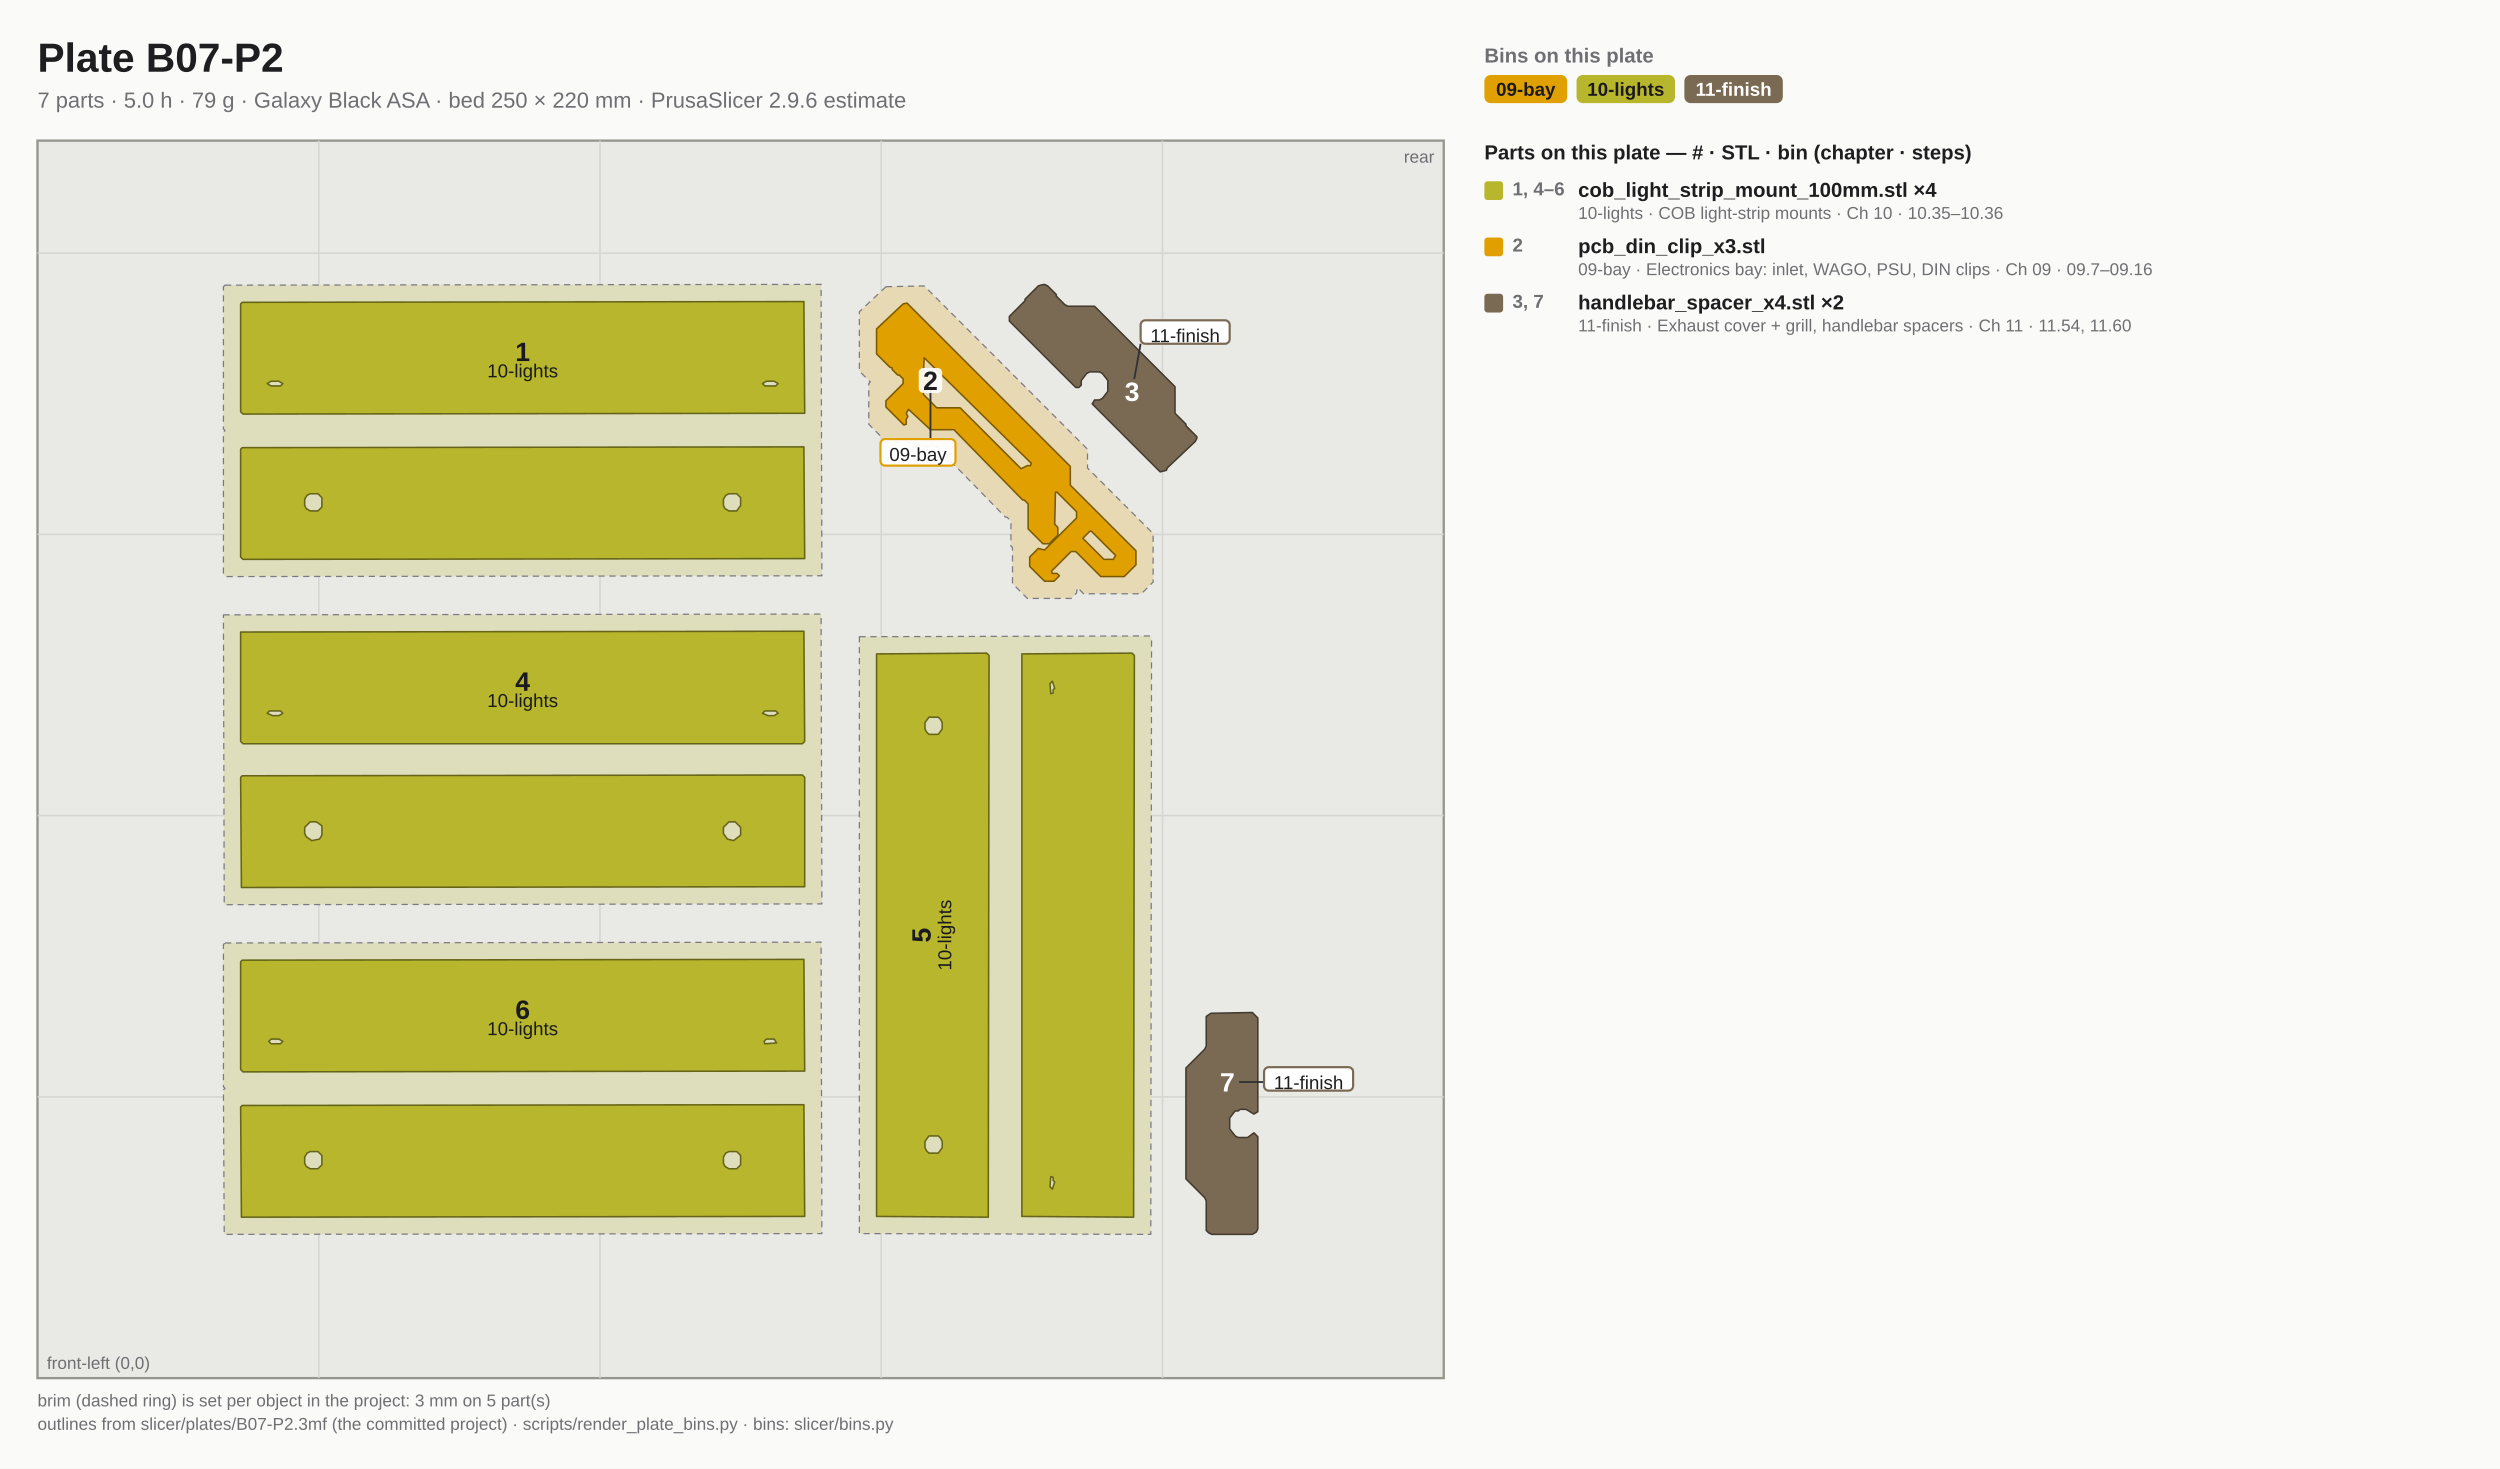
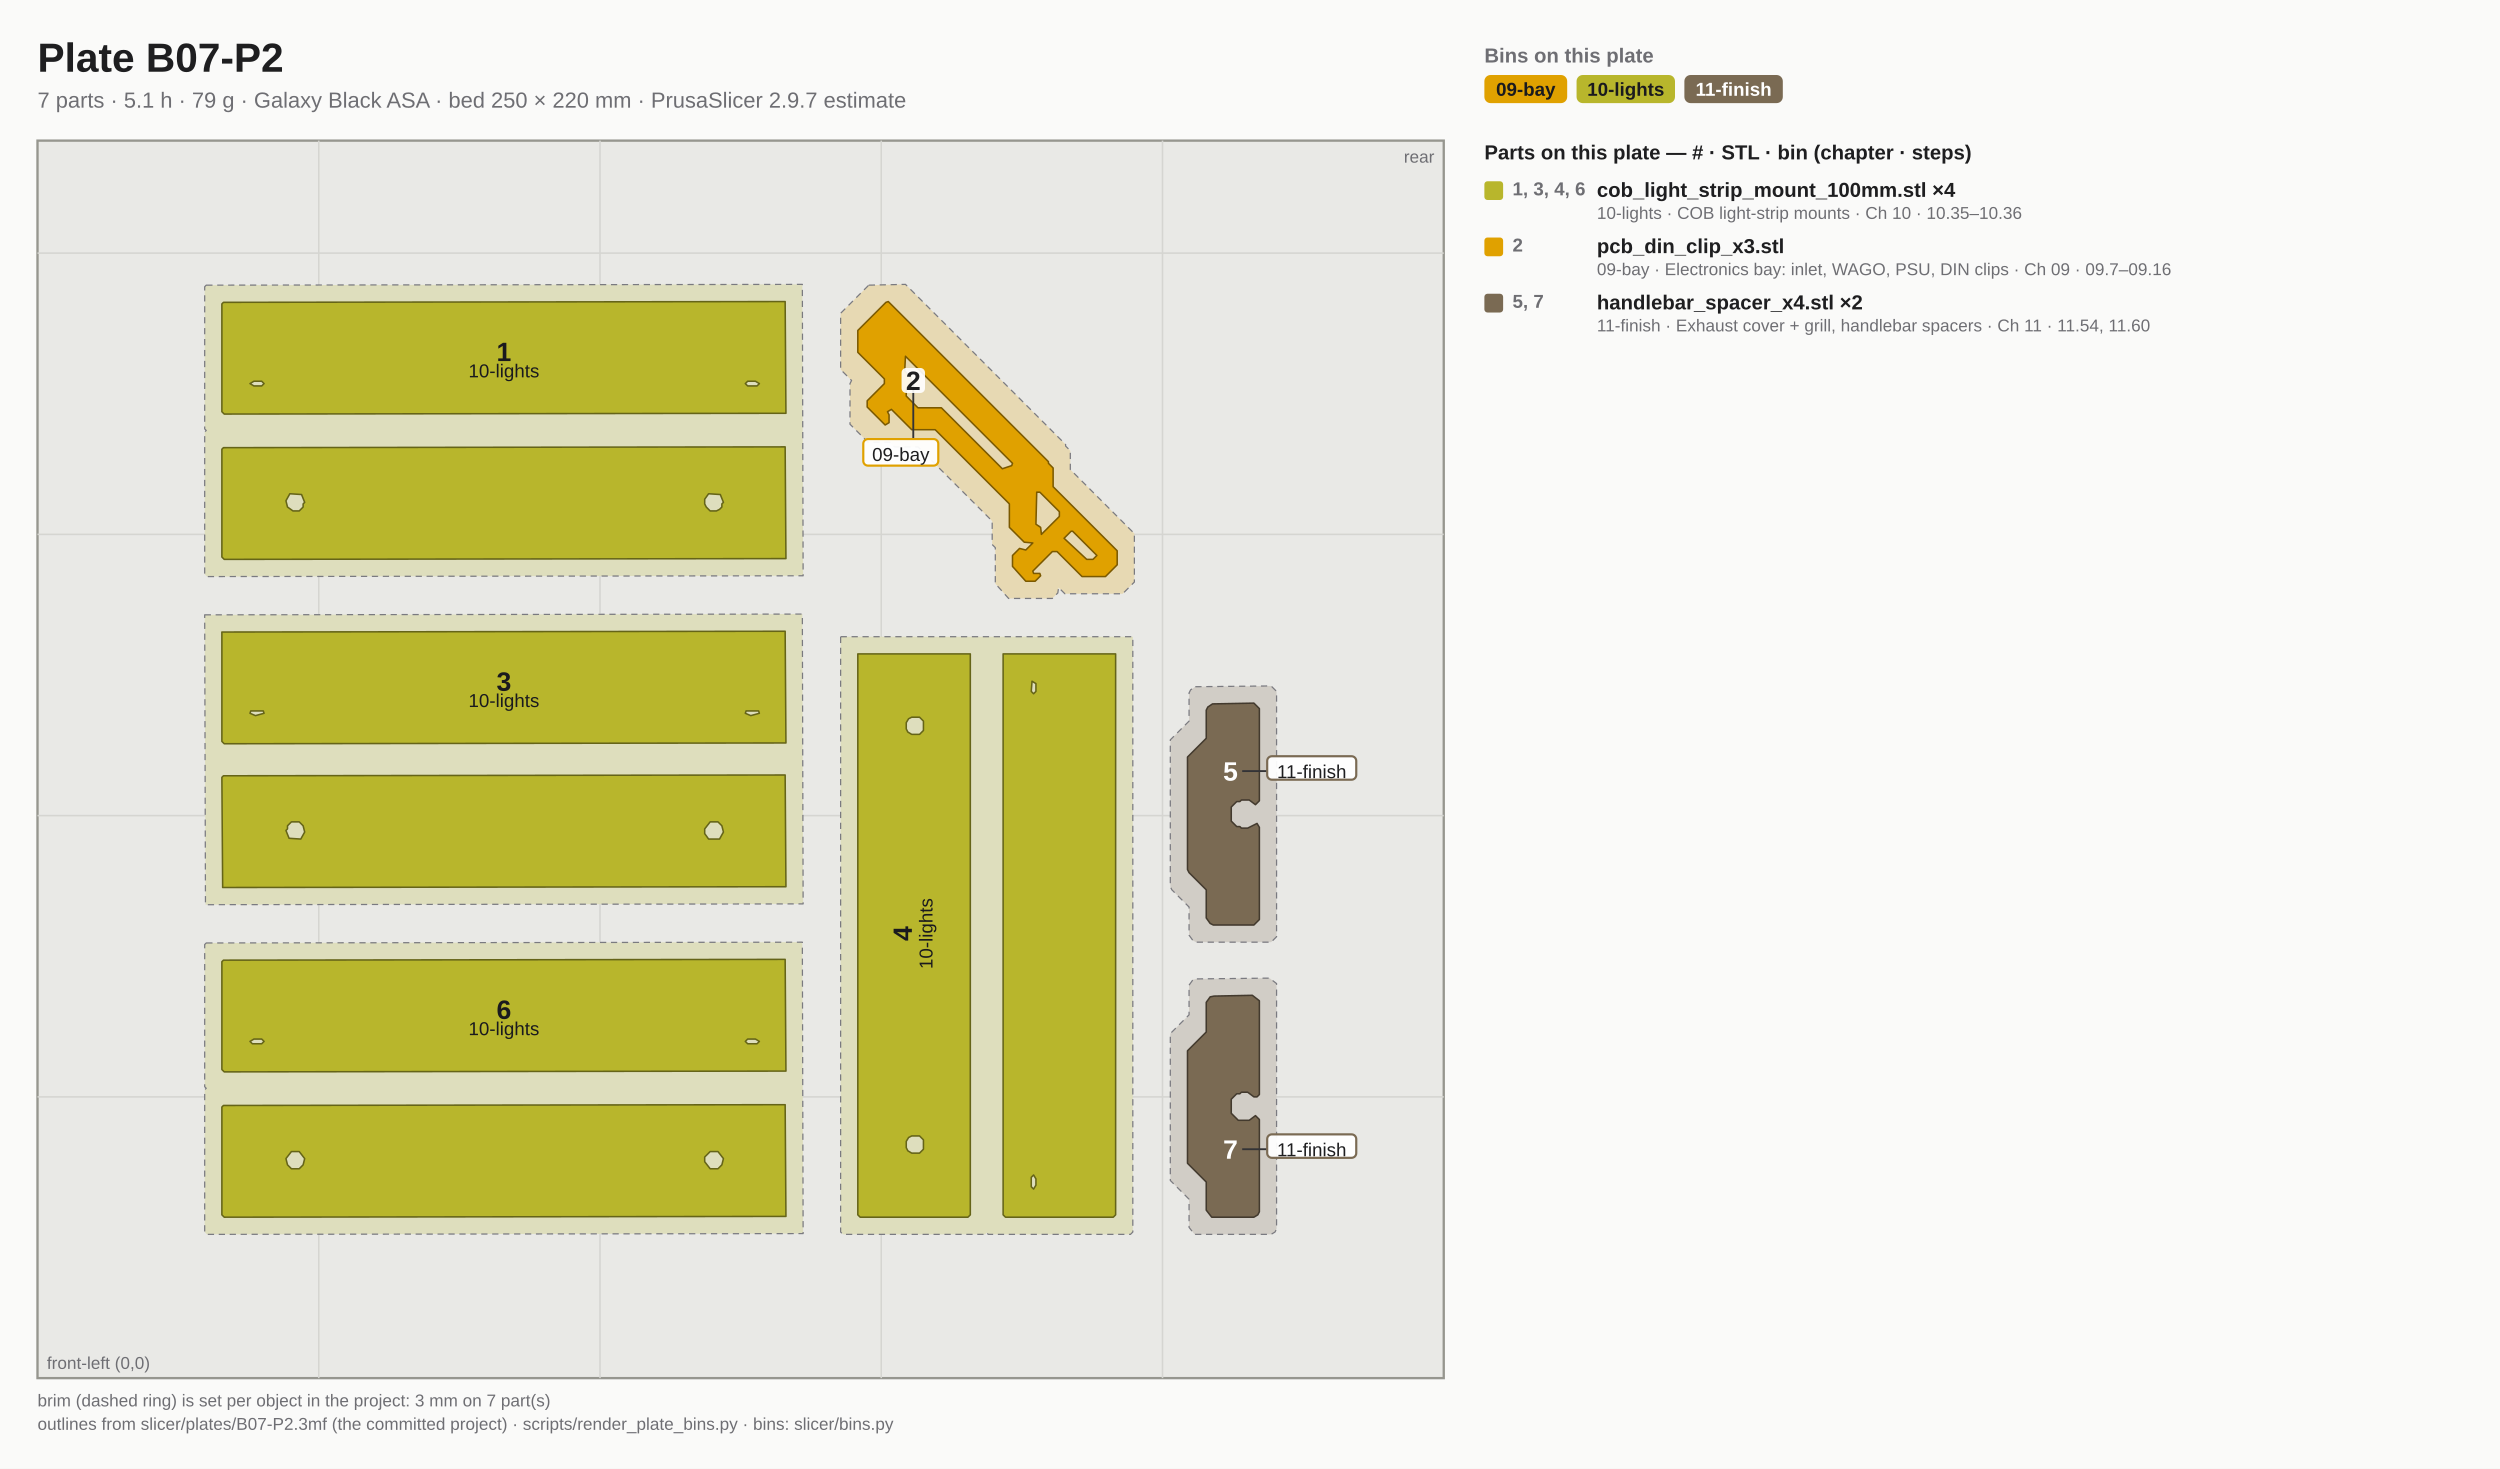
<svg xmlns="http://www.w3.org/2000/svg" width="1600" height="940" viewBox="0 0 1600 940" font-family="Arial, Helvetica, 'DejaVu Sans', sans-serif">
  <rect x="0" y="0" width="1600" height="940" fill="#fafaf9" />
  <text x="24.0" y="45.9" font-size="26" fill="#1e1e20" text-anchor="start" font-weight="bold">Plate B07-P2</text>
-   <text x="24.0" y="68.9" font-size="14" fill="#6e6e73" text-anchor="start">7 parts  ·  5.0 h  ·  79 g  ·  Galaxy Black ASA  ·  bed 250 × 220 mm  ·  PrusaSlicer 2.9.6 estimate</text>
+   <text x="24.0" y="68.9" font-size="14" fill="#6e6e73" text-anchor="start">7 parts  ·  5.1 h  ·  79 g  ·  Galaxy Black ASA  ·  bed 250 × 220 mm  ·  PrusaSlicer 2.9.7 estimate</text>
  <rect x="24.0" y="90.0" width="900.0" height="792.0" fill="#e9e9e6" stroke="#96968f" stroke-width="1.5" />
  <line x1="204.0" y1="90.0" x2="204.0" y2="882.0" stroke="#d5d5d1" stroke-width="1.0" />
  <line x1="384.0" y1="90.0" x2="384.0" y2="882.0" stroke="#d5d5d1" stroke-width="1.0" />
  <line x1="564.0" y1="90.0" x2="564.0" y2="882.0" stroke="#d5d5d1" stroke-width="1.0" />
  <line x1="744.0" y1="90.0" x2="744.0" y2="882.0" stroke="#d5d5d1" stroke-width="1.0" />
  <line x1="24.0" y1="702.0" x2="924.0" y2="702.0" stroke="#d5d5d1" stroke-width="1.0" />
  <line x1="24.0" y1="522.0" x2="924.0" y2="522.0" stroke="#d5d5d1" stroke-width="1.0" />
  <line x1="24.0" y1="342.0" x2="924.0" y2="342.0" stroke="#d5d5d1" stroke-width="1.0" />
  <line x1="24.0" y1="162.0" x2="924.0" y2="162.0" stroke="#d5d5d1" stroke-width="1.0" />
  <text x="30.0" y="876.1" font-size="11" fill="#6e6e73" text-anchor="start">front-left (0,0)</text>
  <text x="918.0" y="104.1" font-size="11" fill="#6e6e73" text-anchor="end">rear</text>
-   <path d="M144.0,603.5 525.5,603.0 526.0,789.5 143.5,790.0 143.0,697.5 144.0,696.5 143.0,695.5 143.0,604.5Z" fill-rule="evenodd" fill="#dedebd" stroke="#7a7a80" stroke-width="0.8" stroke-linejoin="round" stroke-dasharray="4 3" />
-   <path d="M143.0,393.5 525.5,393.0 526.0,578.5 143.5,579.0Z" fill-rule="evenodd" fill="#dedebd" stroke="#7a7a80" stroke-width="0.8" stroke-linejoin="round" stroke-dasharray="4 3" />
-   <path d="M550.0,407.5 735.5,407.0 737.0,408.5 736.5,790.0 550.0,789.5Z" fill-rule="evenodd" fill="#dedebd" stroke="#7a7a80" stroke-width="0.8" stroke-linejoin="round" stroke-dasharray="4 3" />
-   <path d="M144.0,182.5 525.5,182.0 526.0,368.5 144.5,369.0 143.0,367.5 143.0,276.5 144.0,275.5 143.0,274.5 143.0,183.5Z" fill-rule="evenodd" fill="#dedebd" stroke="#7a7a80" stroke-width="0.8" stroke-linejoin="round" stroke-dasharray="4 3" />
-   <path d="M567.0,183.5 591.5,183.0 696.0,287.5 696.0,299.5 738.0,341.5 738.0,372.5 730.5,380.0 693.5,380.0 689.5,376.0 689.0,379.5 685.5,383.0 657.5,383.0 648.0,373.5 648.0,350.5 647.0,349.5 647.0,333.5 644.5,331.0 643.5,331.0 599.5,286.0 584.5,286.0 581.5,283.0 567.5,283.0 556.0,271.5 556.0,245.5 557.0,244.5 550.0,237.5 550.0,199.5Z" fill-rule="evenodd" fill="#e7d9b3" stroke="#7a7a80" stroke-width="0.8" stroke-linejoin="round" stroke-dasharray="4 3" />
-   <path d="M155.0,614.5 514.5,614.0 515.0,685.5 155.5,686.0 154.0,684.5 154.0,615.5Z M173.5,665.0 172.0,666.5 173.5,668.0 179.5,668.0 181.0,666.5 178.5,665.0Z M490.5,665.0 489.0,666.5 489.5,668.0 497.0,667.5 495.5,665.0Z M155.0,707.5 514.5,707.0 515.0,778.5 154.5,779.0 154.0,708.5Z M198.5,737.0 196.5,738.0 195.0,740.5 195.0,744.5 196.0,746.5 198.5,748.0 203.5,748.0 206.0,745.5 206.0,739.5 203.5,737.0Z M466.5,737.0 464.5,738.0 463.0,740.5 463.0,744.5 464.0,746.5 466.5,748.0 471.5,748.0 474.0,745.5 474.0,739.5 471.5,737.0Z" fill-rule="evenodd" fill="#b8b62c" stroke="#656418" stroke-width="1.0" stroke-linejoin="round" />
-   <path d="M154.0,404.5 514.5,404.0 515.0,474.5 513.5,476.0 155.5,476.0 154.0,474.5Z M172.5,455.0 171.0,456.5 174.5,458.0 178.5,458.0 181.0,456.5 179.5,455.0Z M489.5,455.0 488.0,456.5 491.5,458.0 495.5,458.0 498.0,456.5 496.5,455.0Z M155.0,496.5 513.5,496.0 515.0,497.5 515.0,567.5 154.5,568.0 154.0,497.5Z M198.5,526.0 195.0,529.5 195.0,533.5 196.0,535.5 199.5,538.0 204.5,537.0 206.0,534.5 206.0,528.5 202.5,526.0Z M466.5,526.0 463.0,529.5 463.0,533.5 465.5,537.0 469.5,538.0 474.0,534.5 474.0,529.5 470.5,526.0Z" fill-rule="evenodd" fill="#b8b62c" stroke="#656418" stroke-width="1.0" stroke-linejoin="round" />
-   <path d="M561.0,418.5 631.5,418.0 633.0,419.5 632.5,779.0 561.0,778.5Z M654.0,418.5 724.5,418.0 726.0,419.5 725.5,779.0 654.0,778.5Z M673.5,436.0 672.0,437.5 672.5,444.0 674.0,443.5 674.0,441.5 675.0,440.5Z M594.5,459.0 592.0,462.5 592.0,466.5 593.0,468.5 594.5,470.0 600.5,470.0 603.0,466.5 603.0,462.5 602.0,460.5 600.5,459.0Z M594.5,727.0 592.0,730.5 592.0,734.5 593.0,736.5 594.5,738.0 600.5,738.0 603.0,734.5 603.0,730.5 602.0,728.5 600.5,727.0Z M672.5,753.0 672.0,759.5 673.5,761.0 675.0,756.5 674.0,755.5 674.0,753.5Z" fill-rule="evenodd" fill="#b8b62c" stroke="#656418" stroke-width="1.0" stroke-linejoin="round" />
-   <path d="M155.0,193.5 514.5,193.0 515.0,264.5 155.5,265.0 154.0,263.5 154.0,194.5Z M173.5,244.0 171.0,245.5 173.5,247.0 179.5,247.0 181.0,245.5 178.5,244.0Z M490.5,244.0 488.0,245.5 489.5,247.0 496.5,247.0 498.0,245.5 495.5,244.0Z M155.0,286.5 514.5,286.0 515.0,357.5 155.5,358.0 154.0,356.5 154.0,287.5Z M198.5,316.0 196.5,317.0 195.0,319.5 195.0,323.5 196.0,325.5 198.5,327.0 203.5,327.0 206.0,324.5 206.0,318.5 203.5,316.0Z M466.5,316.0 464.5,317.0 463.0,319.5 463.0,323.5 464.0,325.5 466.5,327.0 471.5,327.0 474.0,323.5 474.0,318.5 471.5,316.0Z" fill-rule="evenodd" fill="#b8b62c" stroke="#656418" stroke-width="1.0" stroke-linejoin="round" />
-   <path d="M578.0,194.5 580.5,194.0 685.0,298.5 685.0,310.5 727.0,352.5 727.0,361.5 719.5,369.0 704.5,369.0 688.5,353.0 685.5,353.0 673.0,365.5 673.5,367.0 676.5,367.0 678.0,368.5 674.5,372.0 668.5,372.0 659.0,362.5 659.0,356.5 664.5,351.0 668.5,352.0 689.0,331.5 689.0,327.5 676.5,315.0 675.5,315.0 675.0,335.5 677.0,337.5 677.0,342.5 671.5,348.0 667.5,348.0 658.0,338.5 658.0,322.5 655.5,320.0 654.5,320.0 610.5,275.0 595.5,275.0 581.5,262.0 580.0,264.5 581.0,266.5 580.0,268.5 580.0,271.5 578.5,272.0 567.0,260.5 567.0,256.5 578.0,245.5 578.0,242.5 575.5,240.0 574.5,240.0 571.0,236.5 571.0,235.5 569.5,235.0 561.0,226.5 561.0,210.5Z M591.5,229.0 591.0,237.5 595.0,241.5 595.0,246.5 591.0,250.5 591.0,252.5 599.5,261.0 614.5,261.0 653.5,300.0 657.5,298.0 659.5,298.0 660.0,296.5Z M697.5,340.0 693.0,344.5 706.5,358.0 712.5,358.0 714.0,355.5 698.5,340.0Z" fill-rule="evenodd" fill="#e0a100" stroke="#7b5900" stroke-width="1.0" stroke-linejoin="round" />
-   <path d="M666.0,182.5 668.5,182.0 670.5,183.0 676.0,188.5 676.0,189.5 681.5,195.0 683.5,196.0 700.5,196.0 752.0,247.5 752.0,264.5 759.0,271.5 759.0,272.5 766.0,279.5 766.0,280.5 765.0,282.5 747.0,299.5 746.5,301.0 742.5,302.0 699.0,258.5 700.5,256.0 703.5,256.0 705.5,255.0 709.0,250.5 709.0,243.5 705.5,239.0 703.5,238.0 697.5,238.0 695.5,239.0 692.0,243.5 692.0,246.5 690.5,248.0 688.5,248.0 646.0,205.5 646.0,202.5 656.0,192.5 656.0,191.5 664.5,183.0Z" fill-rule="evenodd" fill="#7a6a53" stroke="#433a2e" stroke-width="1.0" stroke-linejoin="round" />
-   <path d="M775.0,648.5 801.5,648.0 805.0,651.5 805.0,711.5 802.5,713.0 797.5,710.0 793.5,710.0 792.5,711.0 790.5,711.0 787.0,715.5 787.0,722.5 790.5,727.0 792.5,728.0 798.5,728.0 802.5,725.0 805.0,727.5 805.0,786.5 804.0,788.5 801.5,790.0 775.5,790.0 773.5,789.0 772.0,787.5 772.0,768.5 771.0,766.5 759.0,754.5 759.0,683.5 771.0,671.5 772.0,669.5 772.0,650.5Z" fill-rule="evenodd" fill="#7a6a53" stroke="#433a2e" stroke-width="1.0" stroke-linejoin="round" />
-   <text x="589.5" y="604.6" font-size="17" fill="#1a1a1e" text-anchor="middle" font-weight="bold" transform="rotate(-90 589.5 598.5)">5</text>
-   <text x="604.5" y="602.8" font-size="12" fill="#1a1a1e" text-anchor="middle" transform="rotate(-90 604.5 598.5)">10-lights</text>
-   <text x="334.5" y="652.1" font-size="17" fill="#1a1a1e" text-anchor="middle" font-weight="bold">6</text>
-   <text x="334.5" y="662.5" font-size="12" fill="#1a1a1e" text-anchor="middle">10-lights</text>
-   <text x="334.5" y="231.1" font-size="17" fill="#1a1a1e" text-anchor="middle" font-weight="bold">1</text>
-   <text x="334.5" y="241.5" font-size="12" fill="#1a1a1e" text-anchor="middle">10-lights</text>
-   <text x="334.5" y="442.1" font-size="17" fill="#1a1a1e" text-anchor="middle" font-weight="bold">4</text>
-   <text x="334.5" y="452.5" font-size="12" fill="#1a1a1e" text-anchor="middle">10-lights</text>
-   <line x1="595.5" y1="243.5" x2="595.5" y2="281.0" stroke="#333336" stroke-width="1.2" />
-   <rect x="563.5" y="281.0" width="48.0" height="17.0" rx="3.0" fill="#ffffff" fill-opacity="0.94" stroke="#e0a100" stroke-width="1.4" />
-   <text x="587.5" y="295.0" font-size="12" fill="#1e1e20" text-anchor="middle">09-bay</text>
-   <rect x="588.0" y="235.5" width="15.0" height="16.0" rx="3.0" fill="#ffffff" fill-opacity="0.90" />
-   <text x="595.5" y="249.6" font-size="17" fill="#1e1e20" text-anchor="middle" font-weight="bold">2</text>
-   <line x1="785.5" y1="692.5" x2="809.0" y2="692.5" stroke="#333336" stroke-width="1.2" />
-   <rect x="809.0" y="683.0" width="57.0" height="15.0" rx="3.0" fill="#ffffff" fill-opacity="0.94" stroke="#7a6a53" stroke-width="1.4" />
-   <text x="837.5" y="697.0" font-size="12" fill="#1e1e20" text-anchor="middle">11-finish</text>
-   <rect x="778.0" y="684.5" width="15.0" height="16.0" rx="3.0" fill="#7a6a53" />
-   <text x="785.5" y="698.6" font-size="17" fill="#ffffff" text-anchor="middle" font-weight="bold">7</text>
-   <line x1="724.5" y1="250.5" x2="730.0" y2="220.0" stroke="#333336" stroke-width="1.2" />
-   <rect x="730.0" y="205.0" width="57.0" height="15.0" rx="3.0" fill="#ffffff" fill-opacity="0.94" stroke="#7a6a53" stroke-width="1.4" />
-   <text x="758.5" y="219.0" font-size="12" fill="#1e1e20" text-anchor="middle">11-finish</text>
-   <rect x="717.0" y="242.5" width="15.0" height="16.0" rx="3.0" fill="#7a6a53" />
-   <text x="724.5" y="256.6" font-size="17" fill="#ffffff" text-anchor="middle" font-weight="bold">3</text>
+   <path d="M132.0,603.5 513.5,603.0 514.0,789.5 132.5,790.0 131.0,788.5 131.0,697.5 132.0,696.5 131.0,695.5 131.0,604.5Z" fill-rule="evenodd" fill="#dedebd" stroke="#7a7a80" stroke-width="0.8" stroke-linejoin="round" stroke-dasharray="4 3" />
+   <path d="M131.0,393.5 513.5,393.0 514.0,578.5 131.5,579.0Z" fill-rule="evenodd" fill="#dedebd" stroke="#7a7a80" stroke-width="0.8" stroke-linejoin="round" stroke-dasharray="4 3" />
+   <path d="M538.0,407.5 725.0,407.5 725.0,788.5 723.5,790.0 632.5,790.0 631.5,789.0 630.5,790.0 539.5,790.0 538.0,788.5Z" fill-rule="evenodd" fill="#dedebd" stroke="#7a7a80" stroke-width="0.8" stroke-linejoin="round" stroke-dasharray="4 3" />
+   <path d="M132.0,182.5 513.5,182.0 514.0,368.5 132.5,369.0 131.0,367.5 131.0,276.5 132.0,275.5 131.0,274.5 131.0,183.5Z" fill-rule="evenodd" fill="#dedebd" stroke="#7a7a80" stroke-width="0.8" stroke-linejoin="round" stroke-dasharray="4 3" />
+   <path d="M556.0,182.5 579.5,182.0 682.0,284.5 682.0,285.5 685.0,288.5 685.0,300.5 726.0,341.5 726.0,372.5 718.5,380.0 681.5,380.0 677.5,376.0 677.0,379.5 673.5,383.0 645.5,383.0 637.0,373.5 637.0,350.5 635.0,348.5 635.0,333.5 587.5,286.0 572.5,286.0 569.5,283.0 555.5,283.0 544.0,271.5 544.0,245.5 545.0,243.5 538.0,236.5 538.0,200.5Z" fill-rule="evenodd" fill="#e7d9b3" stroke="#7a7a80" stroke-width="0.8" stroke-linejoin="round" stroke-dasharray="4 3" />
+   <path d="M766.0,626.5 812.5,626.0 817.0,629.5 817.0,786.5 816.0,788.5 813.5,790.0 764.5,790.0 761.0,785.5 761.0,767.5 749.0,755.5 749.0,661.5 761.0,649.5 761.0,630.5 763.5,627.0Z" fill-rule="evenodd" fill="#d1cdc6" stroke="#7a7a80" stroke-width="0.8" stroke-linejoin="round" stroke-dasharray="4 3" />
+   <path d="M765.0,439.5 813.5,439.0 817.0,442.5 817.0,599.5 813.5,603.0 765.5,603.0 763.5,602.0 761.0,598.5 761.0,580.5 750.0,569.5 749.0,567.5 749.0,473.5 761.0,461.5 761.0,443.5 762.0,441.5Z" fill-rule="evenodd" fill="#d1cdc6" stroke="#7a7a80" stroke-width="0.8" stroke-linejoin="round" stroke-dasharray="4 3" />
+   <path d="M143.0,614.5 502.5,614.0 503.0,685.5 143.5,686.0 142.0,684.5 142.0,615.5Z M162.5,665.0 160.0,666.5 161.5,668.0 167.5,668.0 169.0,666.5 167.5,665.0Z M478.5,665.0 477.0,666.5 478.5,668.0 484.5,668.0 486.0,666.5 483.5,665.0Z M143.0,707.5 502.5,707.0 503.0,778.5 143.5,779.0 142.0,777.5 142.0,708.5Z M186.5,737.0 183.0,741.5 184.0,745.5 186.5,748.0 191.5,748.0 194.0,745.5 195.0,741.5 191.5,737.0Z M454.5,737.0 451.0,740.5 451.0,743.5 454.5,748.0 459.5,748.0 462.0,745.5 463.0,741.5 459.5,737.0Z" fill-rule="evenodd" fill="#b8b62c" stroke="#656418" stroke-width="1.0" stroke-linejoin="round" />
+   <path d="M142.0,404.5 502.5,404.0 503.0,475.5 143.5,476.0 142.0,474.5Z M160.5,455.0 160.0,456.5 163.5,458.0 169.0,456.5 168.5,455.0Z M477.5,455.0 477.0,456.5 480.5,458.0 486.0,456.5 485.5,455.0Z M143.0,496.5 502.5,496.0 503.0,567.5 142.5,568.0 142.0,497.5Z M186.5,526.0 184.0,528.5 184.0,530.5 183.0,531.5 185.0,536.5 192.5,537.0 195.0,532.5 194.0,528.5 191.5,526.0Z M454.5,526.0 451.0,530.5 451.0,533.5 453.5,537.0 460.5,537.0 463.0,532.5 462.0,528.5 459.5,526.0Z" fill-rule="evenodd" fill="#b8b62c" stroke="#656418" stroke-width="1.0" stroke-linejoin="round" />
+   <path d="M549.0,418.5 621.0,418.5 621.0,777.5 619.5,779.0 550.5,779.0 549.0,777.5Z M642.0,418.5 714.0,418.5 714.0,777.5 712.5,779.0 643.5,779.0 642.0,777.5Z M660.5,436.0 660.0,442.5 661.5,444.0 663.0,442.5 663.0,437.5Z M583.5,459.0 581.5,460.0 580.0,462.5 580.0,466.5 581.0,468.5 583.5,470.0 588.5,470.0 591.0,467.5 591.0,461.5 588.5,459.0Z M583.5,727.0 581.5,728.0 580.0,730.5 580.0,734.5 581.0,736.5 583.5,738.0 588.5,738.0 591.0,735.5 591.0,729.5 588.5,727.0Z M661.5,752.0 660.0,753.5 660.0,759.5 661.5,761.0 663.0,758.5 663.0,754.5Z" fill-rule="evenodd" fill="#b8b62c" stroke="#656418" stroke-width="1.0" stroke-linejoin="round" />
+   <path d="M143.0,193.5 502.5,193.0 503.0,264.5 143.5,265.0 142.0,263.5 142.0,194.5Z M162.5,244.0 160.0,245.5 162.5,247.0 167.5,247.0 169.0,245.5 167.5,244.0Z M478.5,244.0 477.0,245.5 478.5,247.0 484.5,247.0 486.0,245.5 483.5,244.0Z M143.0,286.5 502.5,286.0 503.0,357.5 143.5,358.0 142.0,356.5 142.0,287.5Z M185.5,316.0 183.0,320.5 184.0,324.5 187.5,327.0 191.5,327.0 194.0,324.5 194.0,322.5 195.0,321.5 193.0,316.5Z M453.5,316.0 451.0,319.5 451.0,322.5 452.0,324.5 454.5,327.0 458.5,327.0 460.5,326.0 462.0,324.5 462.0,322.5 463.0,321.5 461.0,316.5Z" fill-rule="evenodd" fill="#b8b62c" stroke="#656418" stroke-width="1.0" stroke-linejoin="round" />
+   <path d="M567.0,193.5 568.5,193.0 671.0,295.5 671.0,296.5 674.0,299.5 674.0,311.5 715.0,352.5 715.0,361.5 707.5,369.0 692.5,369.0 676.5,353.0 673.5,353.0 661.0,365.5 661.5,367.0 665.5,367.0 666.0,368.5 662.5,372.0 656.5,372.0 648.0,362.5 648.0,355.5 652.5,351.0 656.5,352.0 661.0,347.5 655.5,347.0 646.0,337.5 646.0,322.5 598.5,275.0 583.5,275.0 570.5,262.0 568.0,263.5 569.0,265.5 569.0,270.5 566.5,272.0 555.0,260.5 555.0,256.5 566.0,245.5 566.0,242.5 549.0,225.5 549.0,211.5Z M579.5,228.0 579.0,237.5 583.0,241.5 583.0,246.5 580.0,249.5 580.0,253.5 587.5,261.0 602.5,261.0 641.5,300.0 647.5,298.0 648.0,296.5Z M663.5,315.0 663.0,335.5 666.0,337.5 666.5,342.0 678.0,330.5 678.0,327.5 665.5,315.0Z M685.5,340.0 681.0,344.5 695.5,358.0 699.5,358.0 702.0,355.5 686.5,340.0Z" fill-rule="evenodd" fill="#e0a100" stroke="#7b5900" stroke-width="1.0" stroke-linejoin="round" />
+   <path d="M777.0,637.5 801.5,637.0 806.0,640.5 806.0,700.5 804.5,702.0 802.5,702.0 798.5,699.0 794.5,699.0 793.5,700.0 791.5,700.0 788.0,703.5 788.0,712.5 792.5,717.0 799.5,717.0 803.5,714.0 806.0,716.5 806.0,775.5 805.0,777.5 802.5,779.0 775.5,779.0 772.0,774.5 772.0,756.5 760.0,744.5 760.0,672.5 772.0,660.5 772.0,641.5 774.5,638.0Z" fill-rule="evenodd" fill="#7a6a53" stroke="#433a2e" stroke-width="1.0" stroke-linejoin="round" />
+   <path d="M776.0,450.5 802.5,450.0 806.0,453.5 806.0,512.5 803.5,515.0 799.5,512.0 794.5,512.0 793.5,513.0 791.5,513.0 788.0,516.5 788.0,525.5 791.5,529.0 793.5,529.0 794.5,530.0 798.5,530.0 804.5,527.0 806.0,529.5 806.0,588.5 802.5,592.0 776.5,592.0 774.5,591.0 772.0,587.5 772.0,569.5 761.0,558.5 760.0,556.5 760.0,484.5 772.0,472.5 772.0,454.5 773.0,452.5Z" fill-rule="evenodd" fill="#7a6a53" stroke="#433a2e" stroke-width="1.0" stroke-linejoin="round" />
+   <text x="322.5" y="652.1" font-size="17" fill="#1a1a1e" text-anchor="middle" font-weight="bold">6</text>
+   <text x="322.5" y="662.5" font-size="12" fill="#1a1a1e" text-anchor="middle">10-lights</text>
+   <text x="322.5" y="442.1" font-size="17" fill="#1a1a1e" text-anchor="middle" font-weight="bold">3</text>
+   <text x="322.5" y="452.5" font-size="12" fill="#1a1a1e" text-anchor="middle">10-lights</text>
+   <text x="322.5" y="231.1" font-size="17" fill="#1a1a1e" text-anchor="middle" font-weight="bold">1</text>
+   <text x="322.5" y="241.5" font-size="12" fill="#1a1a1e" text-anchor="middle">10-lights</text>
+   <text x="577.5" y="603.6" font-size="17" fill="#1a1a1e" text-anchor="middle" font-weight="bold" transform="rotate(-90 577.5 597.5)">4</text>
+   <text x="592.5" y="601.8" font-size="12" fill="#1a1a1e" text-anchor="middle" transform="rotate(-90 592.5 597.5)">10-lights</text>
+   <line x1="584.5" y1="243.5" x2="584.5" y2="281.0" stroke="#333336" stroke-width="1.2" />
+   <rect x="552.5" y="281.0" width="48.0" height="17.0" rx="3.0" fill="#ffffff" fill-opacity="0.94" stroke="#e0a100" stroke-width="1.4" />
+   <text x="576.5" y="295.0" font-size="12" fill="#1e1e20" text-anchor="middle">09-bay</text>
+   <rect x="577.0" y="235.5" width="15.0" height="16.0" rx="3.0" fill="#ffffff" fill-opacity="0.90" />
+   <text x="584.5" y="249.6" font-size="17" fill="#1e1e20" text-anchor="middle" font-weight="bold">2</text>
+   <line x1="787.5" y1="493.5" x2="811.0" y2="493.5" stroke="#333336" stroke-width="1.2" />
+   <rect x="811.0" y="484.0" width="57.0" height="15.0" rx="3.0" fill="#ffffff" fill-opacity="0.94" stroke="#7a6a53" stroke-width="1.4" />
+   <text x="839.5" y="498.0" font-size="12" fill="#1e1e20" text-anchor="middle">11-finish</text>
+   <rect x="780.0" y="485.5" width="15.0" height="16.0" rx="3.0" fill="#7a6a53" />
+   <text x="787.5" y="499.6" font-size="17" fill="#ffffff" text-anchor="middle" font-weight="bold">5</text>
+   <line x1="787.5" y1="735.5" x2="811.0" y2="735.5" stroke="#333336" stroke-width="1.2" />
+   <rect x="811.0" y="726.0" width="57.0" height="15.0" rx="3.0" fill="#ffffff" fill-opacity="0.94" stroke="#7a6a53" stroke-width="1.4" />
+   <text x="839.5" y="740.0" font-size="12" fill="#1e1e20" text-anchor="middle">11-finish</text>
+   <rect x="780.0" y="727.5" width="15.0" height="16.0" rx="3.0" fill="#7a6a53" />
+   <text x="787.5" y="741.6" font-size="17" fill="#ffffff" text-anchor="middle" font-weight="bold">7</text>
  <text x="950.0" y="40.0" font-size="13" fill="#6e6e73" text-anchor="start" font-weight="bold">Bins on this plate</text>
  <rect x="950.0" y="48.0" width="53.0" height="18.0" rx="4.0" fill="#e0a100" />
  <text x="976.5" y="61.3" font-size="12" fill="#1a1a1e" text-anchor="middle" font-weight="bold">09-bay</text>
  <rect x="1009.0" y="48.0" width="63.0" height="18.0" rx="4.0" fill="#b8b62c" />
  <text x="1040.5" y="61.3" font-size="12" fill="#1a1a1e" text-anchor="middle" font-weight="bold">10-lights</text>
  <rect x="1078.0" y="48.0" width="63.0" height="18.0" rx="4.0" fill="#7a6a53" />
  <text x="1109.5" y="61.3" font-size="12" fill="#ffffff" text-anchor="middle" font-weight="bold">11-finish</text>
  <text x="950.0" y="102.0" font-size="13" fill="#1e1e20" text-anchor="start" font-weight="bold">Parts on this plate  —  # · STL · bin (chapter · steps)</text>
  <rect x="950.0" y="116.0" width="12.0" height="12.0" rx="2.0" fill="#b8b62c" />
-   <text x="968.0" y="125.0" font-size="12" fill="#6e6e73" text-anchor="start" font-weight="bold">1, 4–6</text>
-   <text x="1010.0" y="126.0" font-size="13" fill="#1e1e20" text-anchor="start" font-weight="bold">cob_light_strip_mount_100mm.stl  ×4</text>
-   <text x="1010.0" y="140.1" font-size="11" fill="#6e6e73" text-anchor="start">10-lights · COB light-strip mounts · Ch 10 · 10.35–10.36</text>
+   <text x="968.0" y="125.0" font-size="12" fill="#6e6e73" text-anchor="start" font-weight="bold">1, 3, 4, 6</text>
+   <text x="1022.0" y="126.0" font-size="13" fill="#1e1e20" text-anchor="start" font-weight="bold">cob_light_strip_mount_100mm.stl  ×4</text>
+   <text x="1022.0" y="140.1" font-size="11" fill="#6e6e73" text-anchor="start">10-lights · COB light-strip mounts · Ch 10 · 10.35–10.36</text>
  <rect x="950.0" y="152.0" width="12.0" height="12.0" rx="2.0" fill="#e0a100" />
  <text x="968.0" y="161.0" font-size="12" fill="#6e6e73" text-anchor="start" font-weight="bold">2</text>
-   <text x="1010.0" y="162.0" font-size="13" fill="#1e1e20" text-anchor="start" font-weight="bold">pcb_din_clip_x3.stl</text>
-   <text x="1010.0" y="176.1" font-size="11" fill="#6e6e73" text-anchor="start">09-bay · Electronics bay: inlet, WAGO, PSU, DIN clips · Ch 09 · 09.7–09.16</text>
+   <text x="1022.0" y="162.0" font-size="13" fill="#1e1e20" text-anchor="start" font-weight="bold">pcb_din_clip_x3.stl</text>
+   <text x="1022.0" y="176.1" font-size="11" fill="#6e6e73" text-anchor="start">09-bay · Electronics bay: inlet, WAGO, PSU, DIN clips · Ch 09 · 09.7–09.16</text>
  <rect x="950.0" y="188.0" width="12.0" height="12.0" rx="2.0" fill="#7a6a53" />
-   <text x="968.0" y="197.0" font-size="12" fill="#6e6e73" text-anchor="start" font-weight="bold">3, 7</text>
-   <text x="1010.0" y="198.0" font-size="13" fill="#1e1e20" text-anchor="start" font-weight="bold">handlebar_spacer_x4.stl  ×2</text>
-   <text x="1010.0" y="212.1" font-size="11" fill="#6e6e73" text-anchor="start">11-finish · Exhaust cover + grill, handlebar spacers · Ch 11 · 11.54, 11.60</text>
-   <text x="24.0" y="900.1" font-size="11" fill="#6e6e73" text-anchor="start">brim (dashed ring) is set per object in the project: 3 mm on 5 part(s)</text>
+   <text x="968.0" y="197.0" font-size="12" fill="#6e6e73" text-anchor="start" font-weight="bold">5, 7</text>
+   <text x="1022.0" y="198.0" font-size="13" fill="#1e1e20" text-anchor="start" font-weight="bold">handlebar_spacer_x4.stl  ×2</text>
+   <text x="1022.0" y="212.1" font-size="11" fill="#6e6e73" text-anchor="start">11-finish · Exhaust cover + grill, handlebar spacers · Ch 11 · 11.54, 11.60</text>
+   <text x="24.0" y="900.1" font-size="11" fill="#6e6e73" text-anchor="start">brim (dashed ring) is set per object in the project: 3 mm on 7 part(s)</text>
  <text x="24.0" y="915.1" font-size="11" fill="#6e6e73" text-anchor="start">outlines from slicer/plates/B07-P2.3mf (the committed project) · scripts/render_plate_bins.py · bins: slicer/bins.py</text>
</svg>
